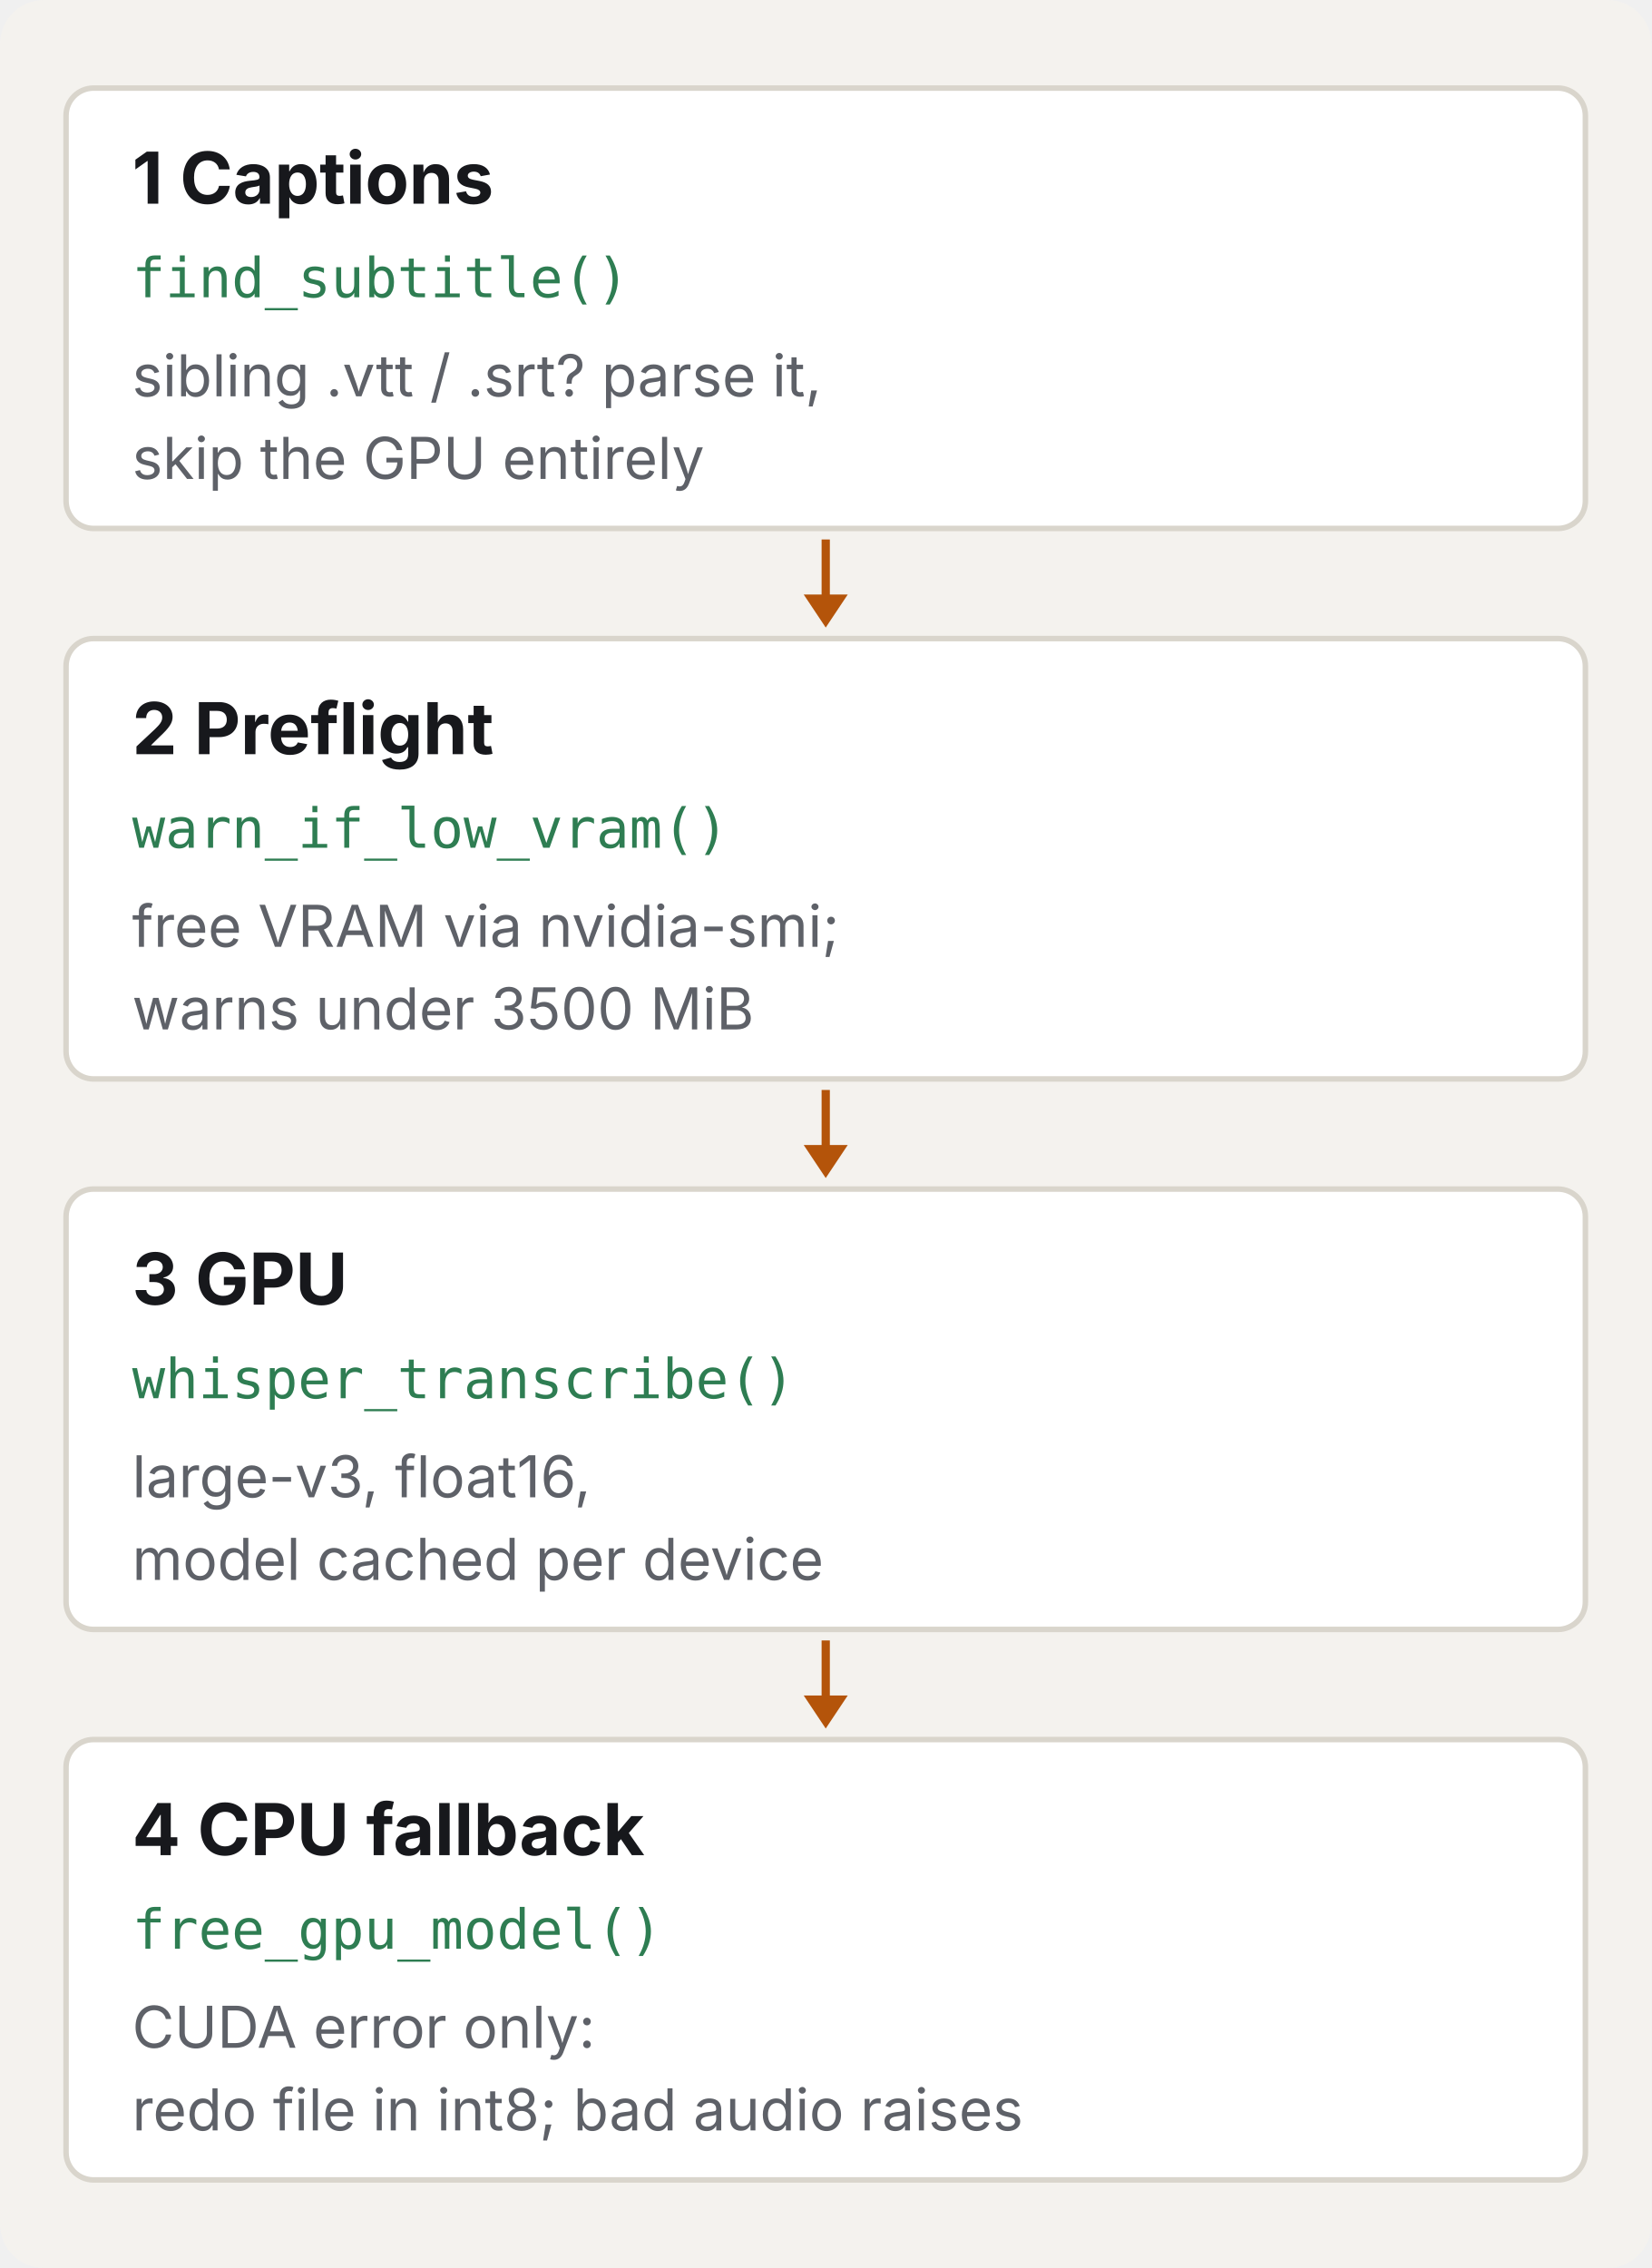
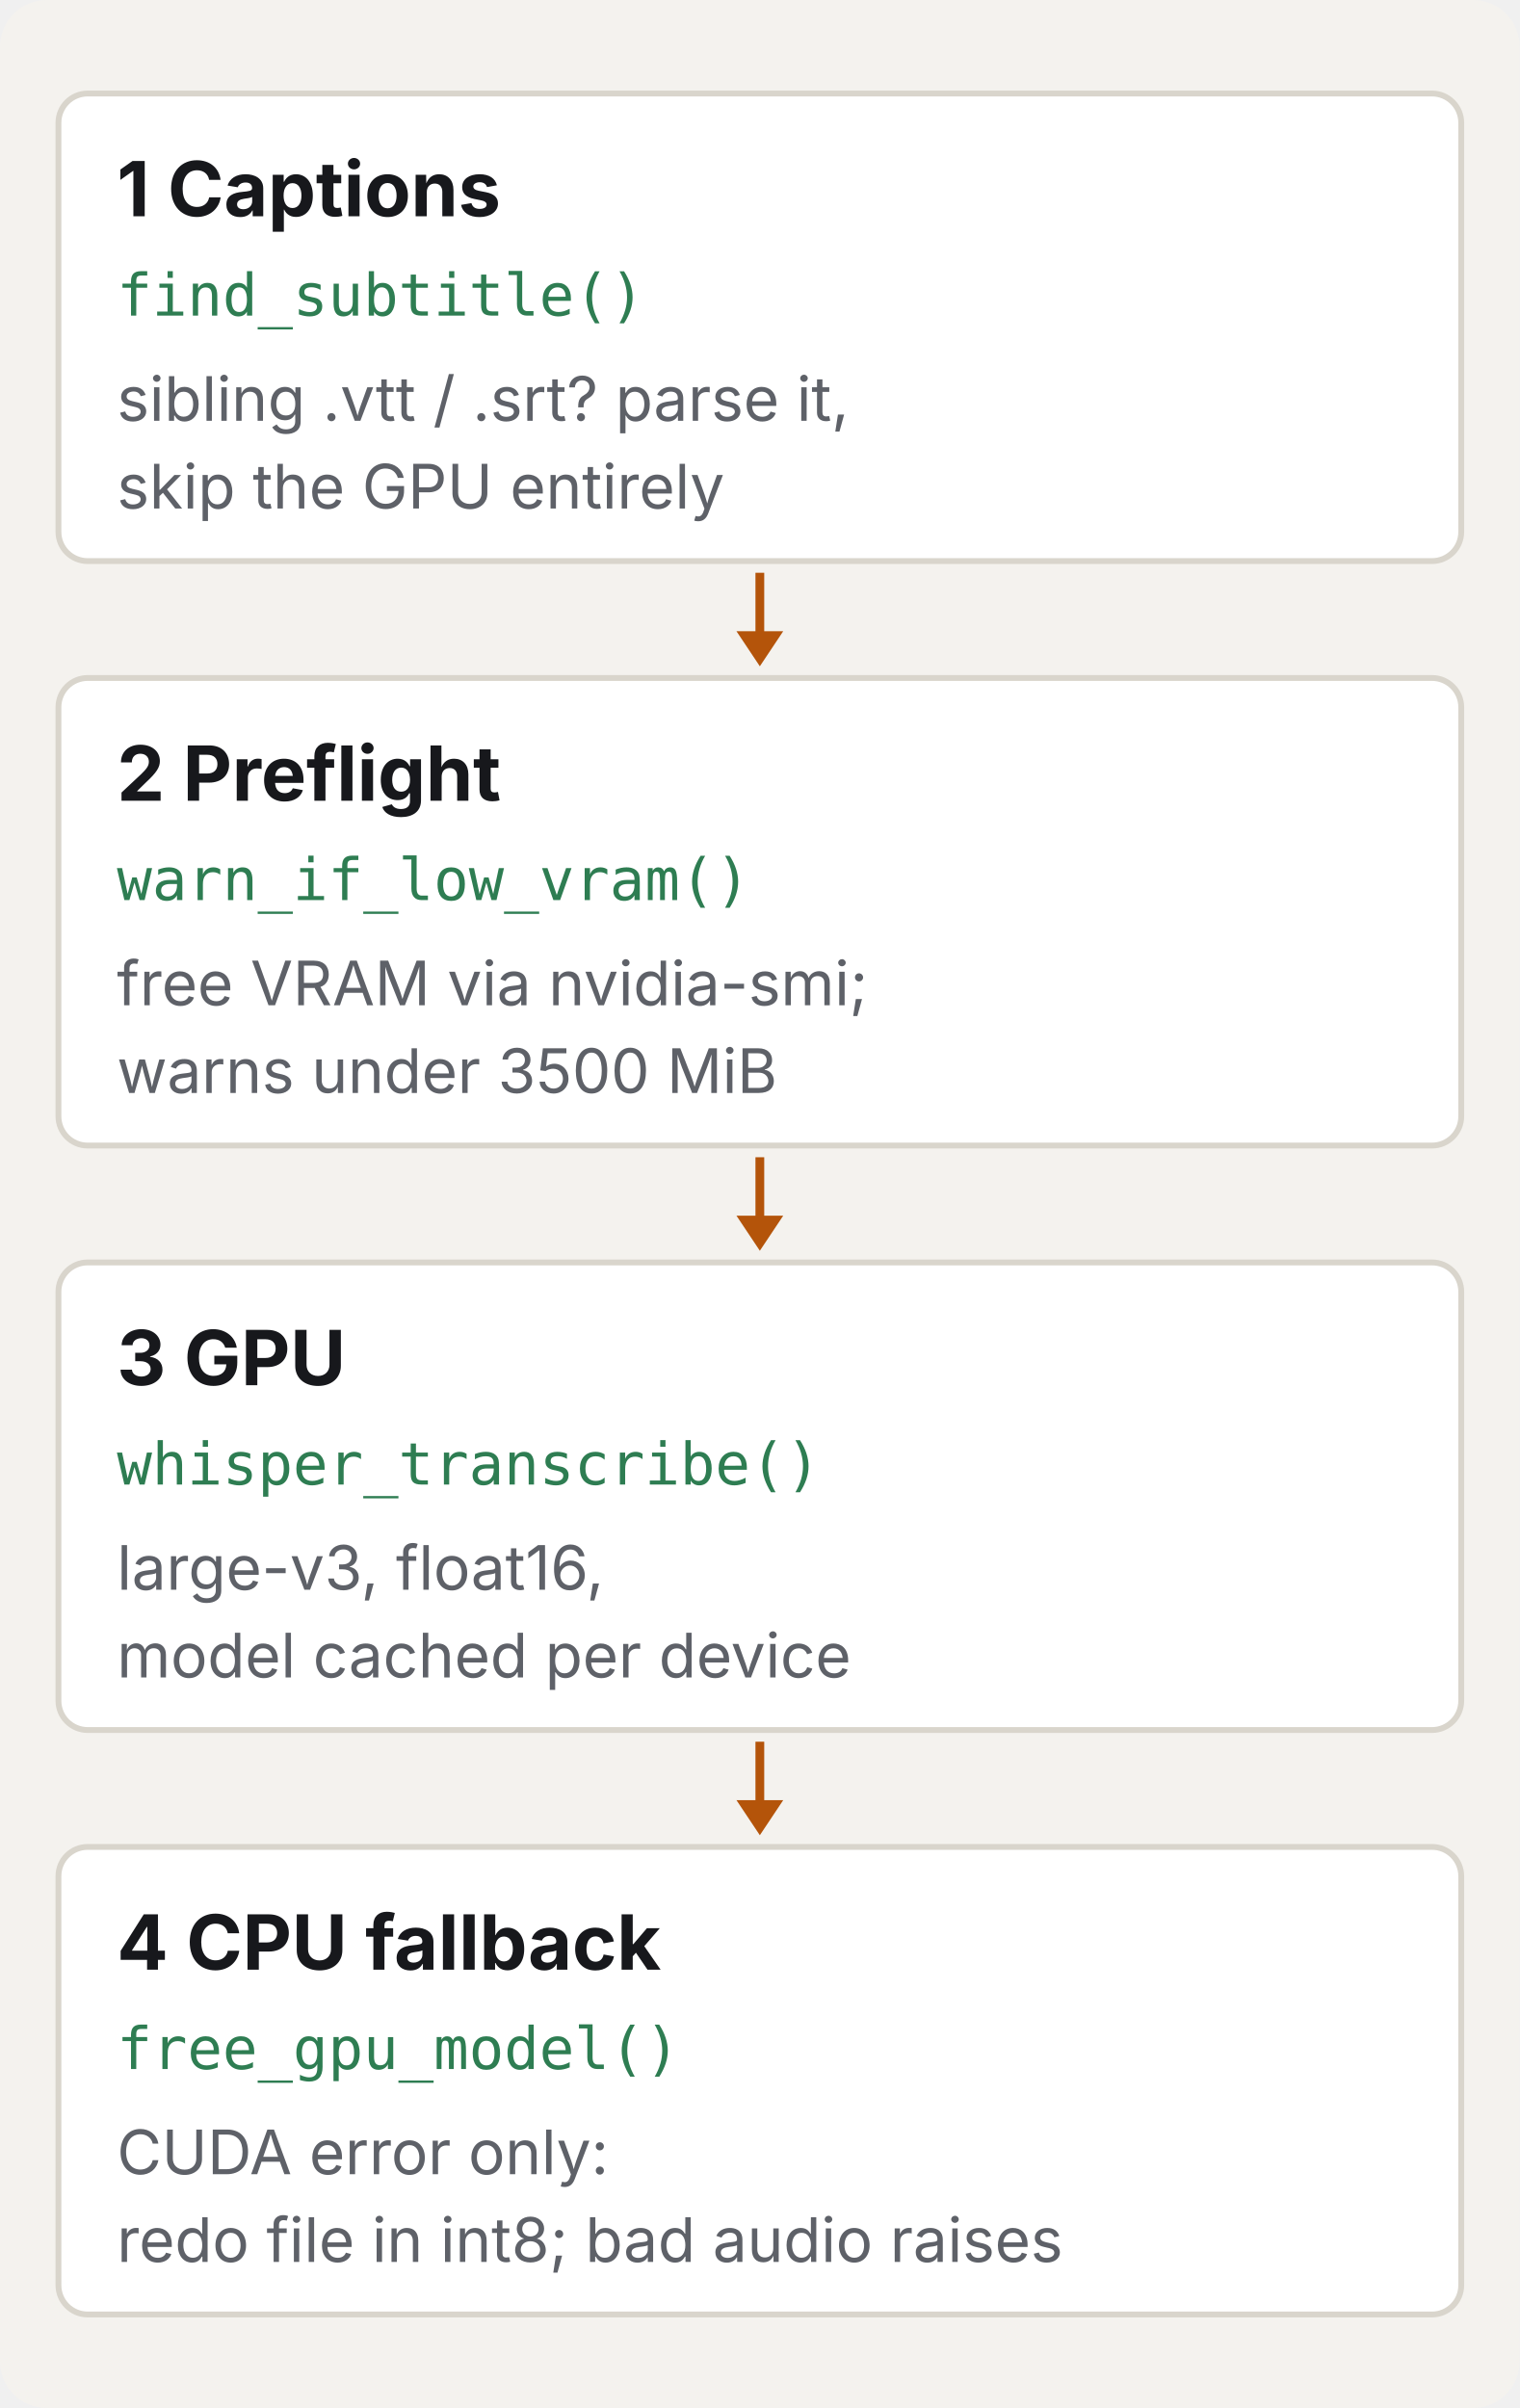
- <svg xmlns="http://www.w3.org/2000/svg" width="600" height="824" viewBox="0 0 600 824" role="img" aria-labelledby="t d">
-   <rect width="600" height="824" rx="16" fill="#F4F2EE" />
+ <svg xmlns="http://www.w3.org/2000/svg" width="520" height="824" viewBox="0 0 520 824" role="img" aria-labelledby="t d">
+   <rect width="520" height="824" rx="16" fill="#F4F2EE" />
  <g font-family="-apple-system, BlinkMacSystemFont, 'Segoe UI', Ubuntu, sans-serif">
-     <rect x="24" y="32" width="552" height="160" rx="10" fill="#FFFFFF" stroke="#D9D5CC" stroke-width="2" />
-     <text x="48" y="74" font-size="26" font-weight="700" fill="#17181C">1  Captions</text>
-     <text x="48" y="108" font-family="ui-monospace, SFMono-Regular, Menlo, Consolas, monospace" font-size="20" fill="#2E7D52">find_subtitle()</text>
-     <text x="48" y="144" font-size="21" fill="#5E6168">sibling .vtt / .srt? parse it,</text>
-     <text x="48" y="174" font-size="21" fill="#5E6168">skip the GPU entirely</text>
-     <path d="M300 196 v22" stroke="#B4540A" stroke-width="3" />
-     <path d="M300 228 l-8 -12 h16 z" fill="#B4540A" />
-     <rect x="24" y="232" width="552" height="160" rx="10" fill="#FFFFFF" stroke="#D9D5CC" stroke-width="2" />
-     <text x="48" y="274" font-size="26" font-weight="700" fill="#17181C">2  Preflight</text>
-     <text x="48" y="308" font-family="ui-monospace, SFMono-Regular, Menlo, Consolas, monospace" font-size="20" fill="#2E7D52">warn_if_low_vram()</text>
-     <text x="48" y="344" font-size="21" fill="#5E6168">free VRAM via nvidia-smi;</text>
-     <text x="48" y="374" font-size="21" fill="#5E6168">warns under 3500 MiB</text>
-     <path d="M300 396 v22" stroke="#B4540A" stroke-width="3" />
-     <path d="M300 428 l-8 -12 h16 z" fill="#B4540A" />
-     <rect x="24" y="432" width="552" height="160" rx="10" fill="#FFFFFF" stroke="#D9D5CC" stroke-width="2" />
-     <text x="48" y="474" font-size="26" font-weight="700" fill="#17181C">3  GPU</text>
-     <text x="48" y="508" font-family="ui-monospace, SFMono-Regular, Menlo, Consolas, monospace" font-size="20" fill="#2E7D52">whisper_transcribe()</text>
-     <text x="48" y="544" font-size="21" fill="#5E6168">large-v3, float16,</text>
-     <text x="48" y="574" font-size="21" fill="#5E6168">model cached per device</text>
-     <path d="M300 596 v22" stroke="#B4540A" stroke-width="3" />
-     <path d="M300 628 l-8 -12 h16 z" fill="#B4540A" />
-     <rect x="24" y="632" width="552" height="160" rx="10" fill="#FFFFFF" stroke="#D9D5CC" stroke-width="2" />
-     <text x="48" y="674" font-size="26" font-weight="700" fill="#17181C">4  CPU fallback</text>
-     <text x="48" y="708" font-family="ui-monospace, SFMono-Regular, Menlo, Consolas, monospace" font-size="20" fill="#2E7D52">free_gpu_model()</text>
-     <text x="48" y="744" font-size="21" fill="#5E6168">CUDA error only:</text>
-     <text x="48" y="774" font-size="21" fill="#5E6168">redo file in int8; bad audio raises</text>
+     <rect x="20" y="32" width="480" height="160" rx="10" fill="#FFFFFF" stroke="#D9D5CC" stroke-width="2" />
+     <text x="40" y="74" font-size="26" font-weight="700" fill="#17181C">1  Captions</text>
+     <text x="40" y="108" font-family="ui-monospace, SFMono-Regular, Menlo, Consolas, monospace" font-size="20" fill="#2E7D52">find_subtitle()</text>
+     <text x="40" y="144" font-size="21" fill="#5E6168">sibling .vtt / .srt? parse it,</text>
+     <text x="40" y="174" font-size="21" fill="#5E6168">skip the GPU entirely</text>
+     <path d="M260 196 v22" stroke="#B4540A" stroke-width="3" />
+     <path d="M260 228 l-8 -12 h16 z" fill="#B4540A" />
+     <rect x="20" y="232" width="480" height="160" rx="10" fill="#FFFFFF" stroke="#D9D5CC" stroke-width="2" />
+     <text x="40" y="274" font-size="26" font-weight="700" fill="#17181C">2  Preflight</text>
+     <text x="40" y="308" font-family="ui-monospace, SFMono-Regular, Menlo, Consolas, monospace" font-size="20" fill="#2E7D52">warn_if_low_vram()</text>
+     <text x="40" y="344" font-size="21" fill="#5E6168">free VRAM via nvidia-smi;</text>
+     <text x="40" y="374" font-size="21" fill="#5E6168">warns under 3500 MiB</text>
+     <path d="M260 396 v22" stroke="#B4540A" stroke-width="3" />
+     <path d="M260 428 l-8 -12 h16 z" fill="#B4540A" />
+     <rect x="20" y="432" width="480" height="160" rx="10" fill="#FFFFFF" stroke="#D9D5CC" stroke-width="2" />
+     <text x="40" y="474" font-size="26" font-weight="700" fill="#17181C">3  GPU</text>
+     <text x="40" y="508" font-family="ui-monospace, SFMono-Regular, Menlo, Consolas, monospace" font-size="20" fill="#2E7D52">whisper_transcribe()</text>
+     <text x="40" y="544" font-size="21" fill="#5E6168">large-v3, float16,</text>
+     <text x="40" y="574" font-size="21" fill="#5E6168">model cached per device</text>
+     <path d="M260 596 v22" stroke="#B4540A" stroke-width="3" />
+     <path d="M260 628 l-8 -12 h16 z" fill="#B4540A" />
+     <rect x="20" y="632" width="480" height="160" rx="10" fill="#FFFFFF" stroke="#D9D5CC" stroke-width="2" />
+     <text x="40" y="674" font-size="26" font-weight="700" fill="#17181C">4  CPU fallback</text>
+     <text x="40" y="708" font-family="ui-monospace, SFMono-Regular, Menlo, Consolas, monospace" font-size="20" fill="#2E7D52">free_gpu_model()</text>
+     <text x="40" y="744" font-size="21" fill="#5E6168">CUDA error only:</text>
+     <text x="40" y="774" font-size="21" fill="#5E6168">redo file in int8; bad audio raises</text>
  </g>
</svg>
